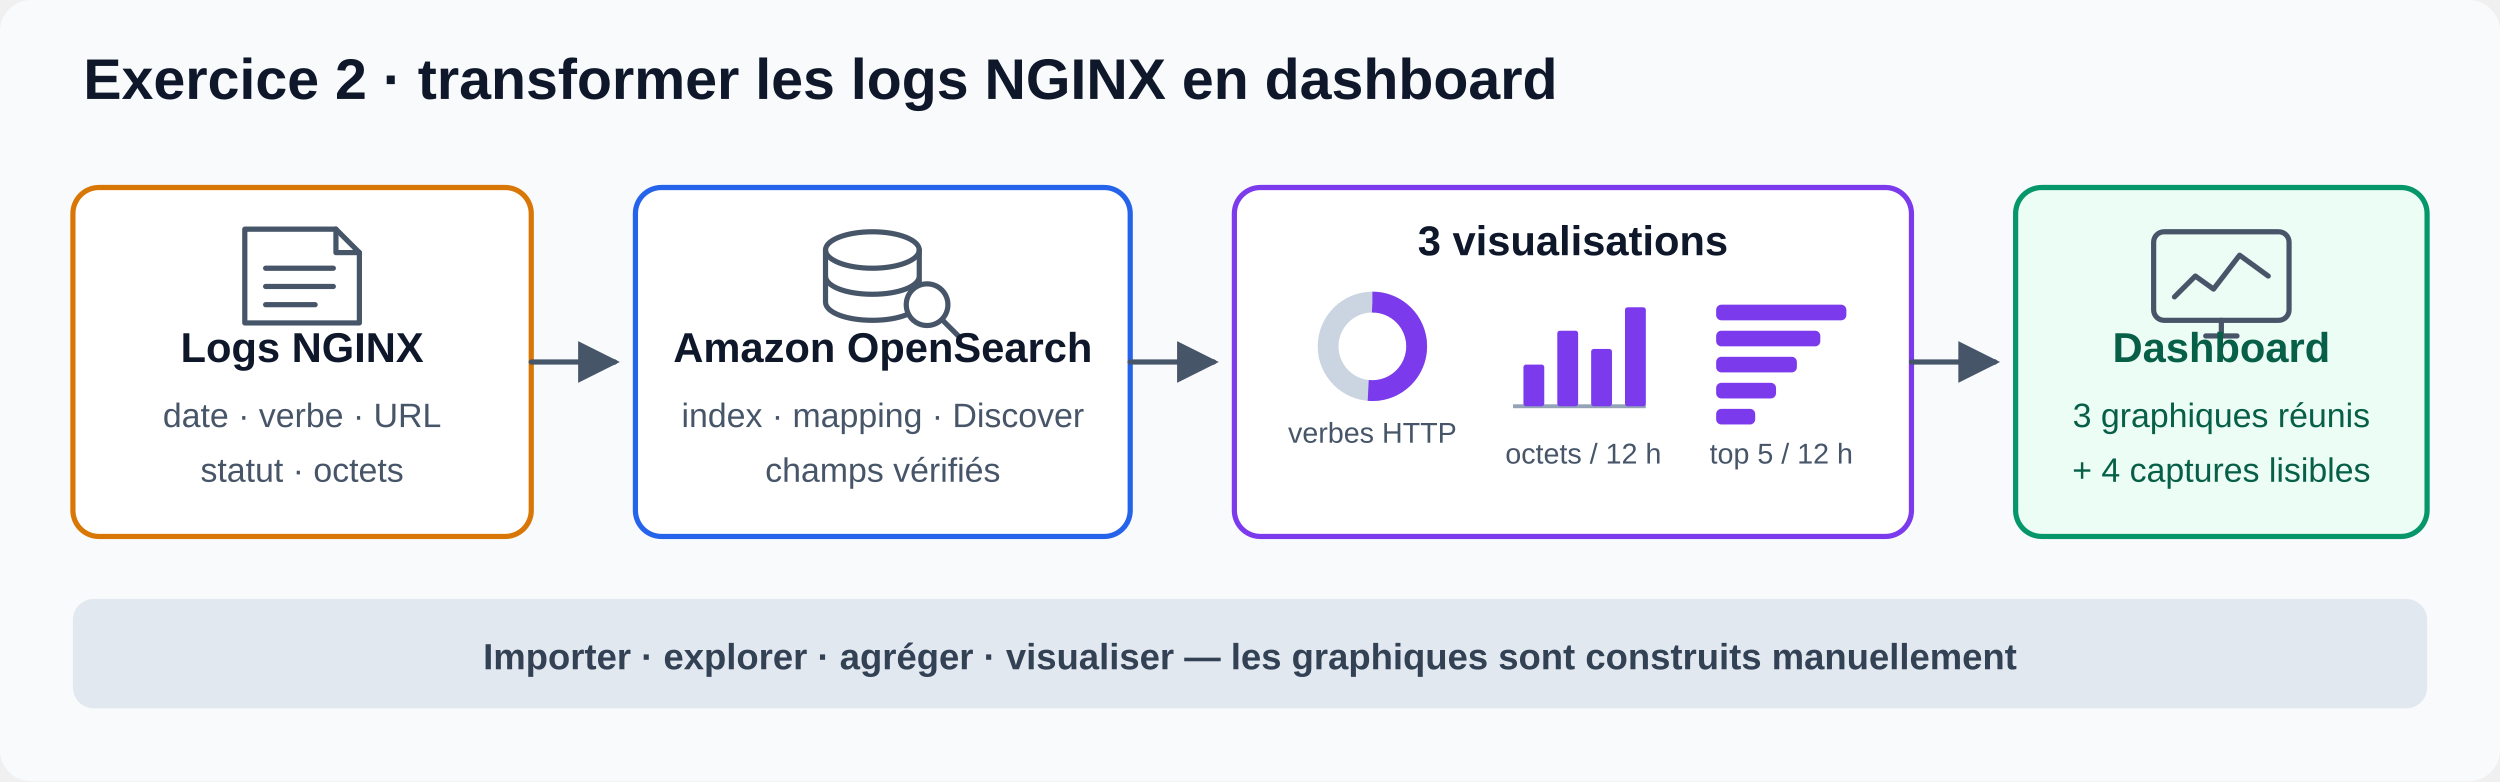
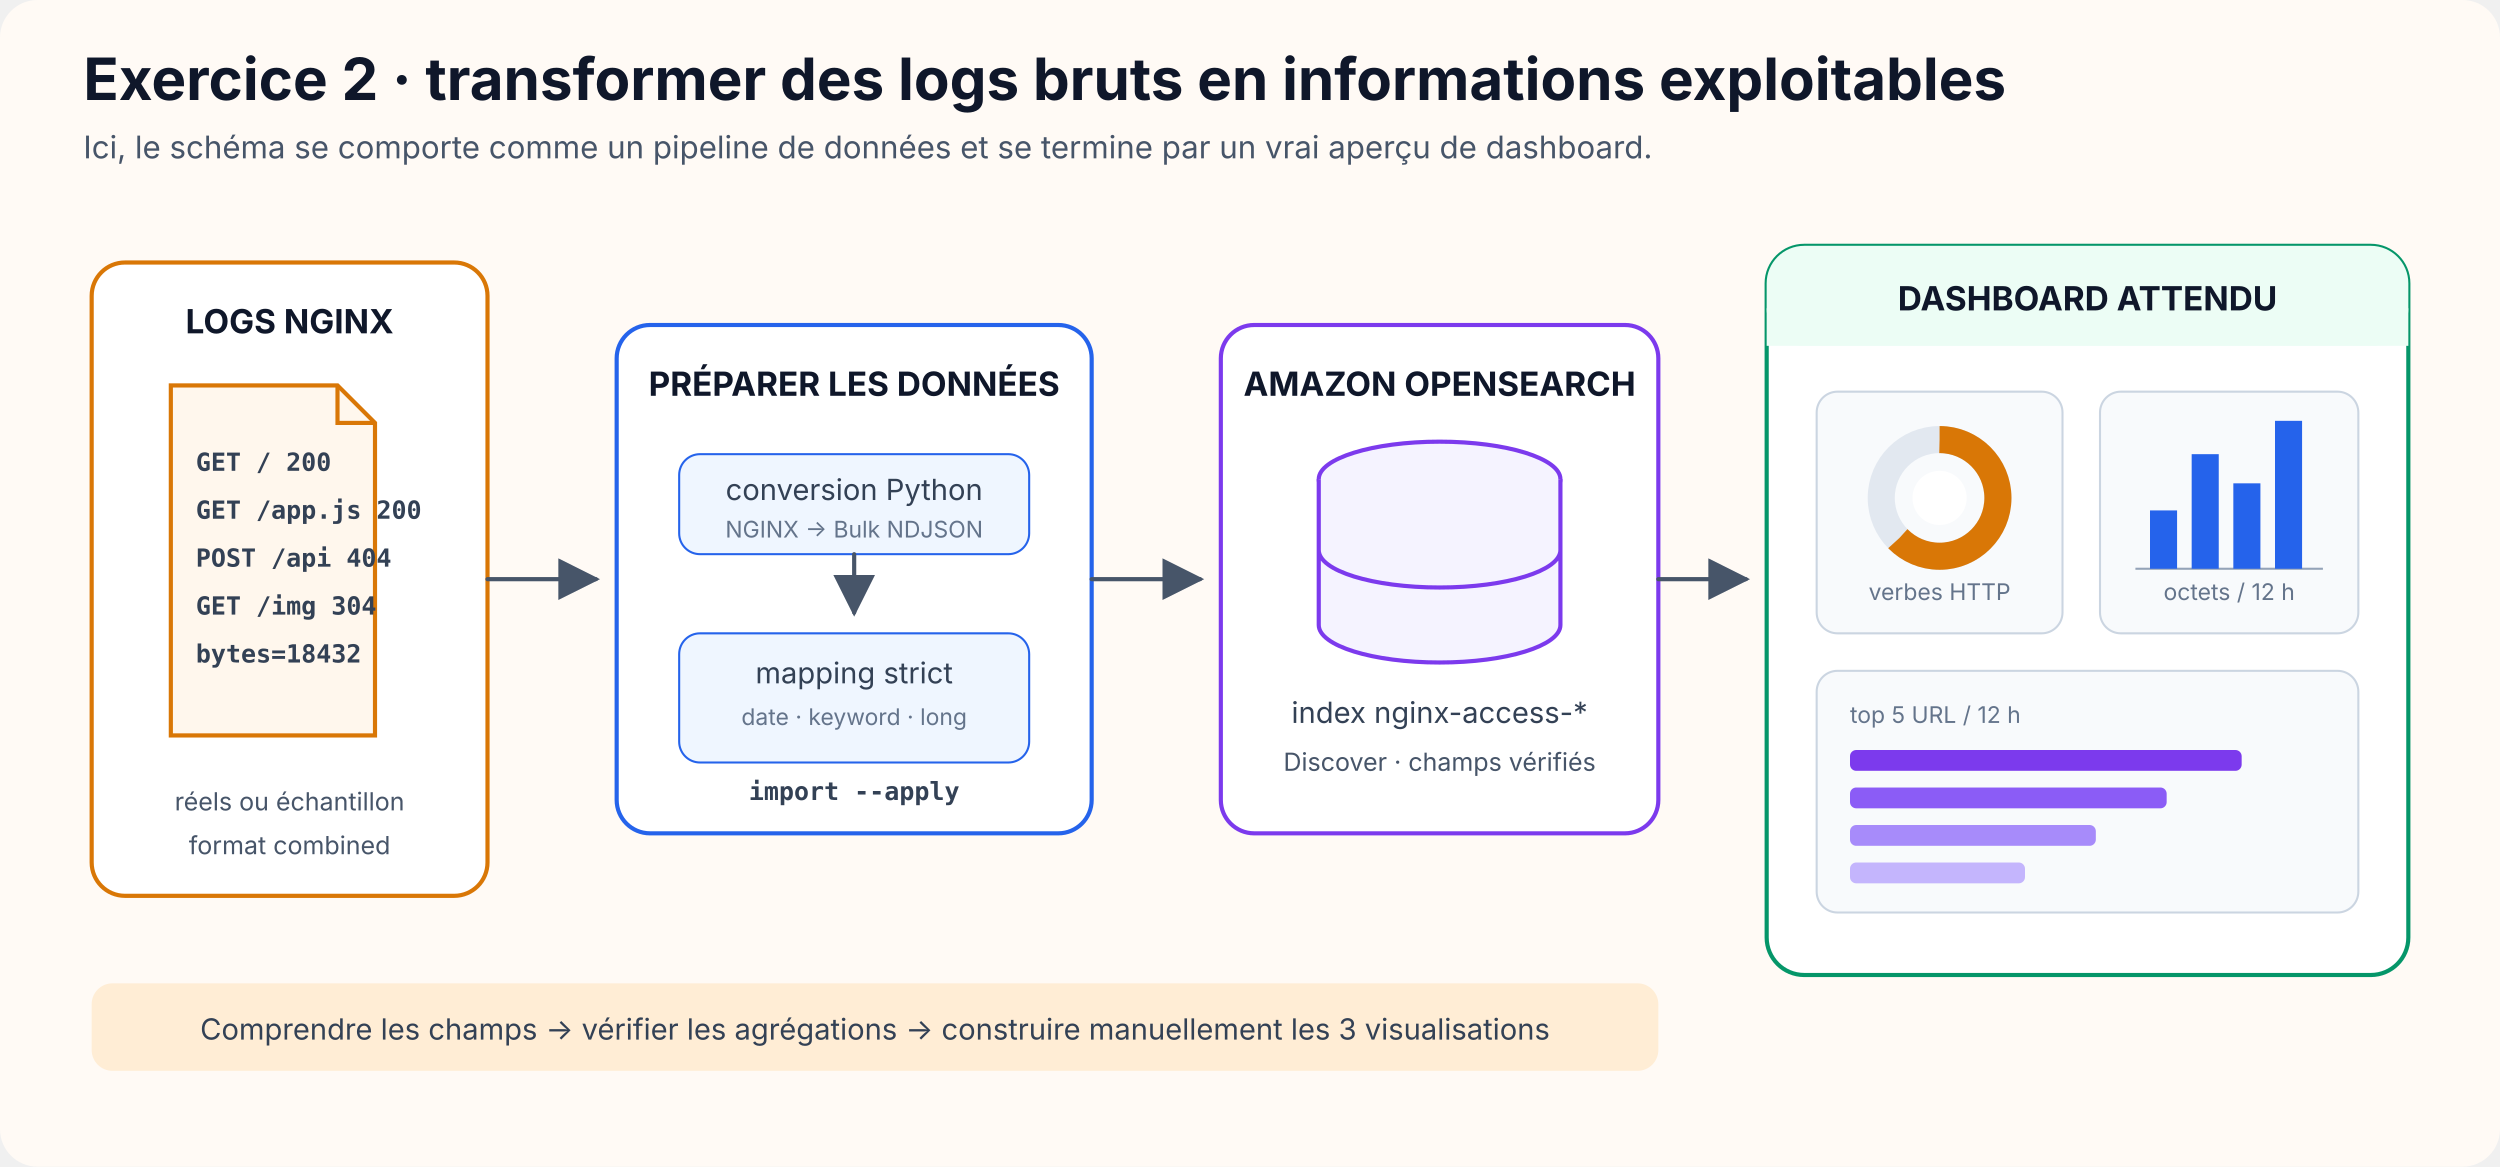
- <svg xmlns="http://www.w3.org/2000/svg" width="960" height="300" viewBox="0 0 960 300" role="img" aria-labelledby="title desc">
+ <svg xmlns="http://www.w3.org/2000/svg" width="1200" height="560" viewBox="0 0 1200 560" role="img" aria-labelledby="title desc">
  <defs>
-     <marker id="arrow" markerWidth="8" markerHeight="8" refX="7" refY="4" orient="auto">
-       <path d="M0 0L8 4L0 8Z" fill="#475569" />
+     <marker id="arrow" markerWidth="10" markerHeight="10" refX="9" refY="5" orient="auto">
+       <path d="M0 0L10 5L0 10Z" fill="#475569" />
    </marker>
    <style>
-     .title{font:700 22px Arial,sans-serif;fill:#0f172a}.card-title{font:700 16px Arial,sans-serif;fill:#0f172a}.label{font:13px Arial,sans-serif;fill:#475569}.mini{font:11px Arial,sans-serif;fill:#475569}.ok-title{font:700 16px Arial,sans-serif;fill:#065f46}.ok-label{font:13px Arial,sans-serif;fill:#065f46}.line{fill:none;stroke:#475569;stroke-width:2;stroke-linecap:round;stroke-linejoin:round}
-   </style>
+   .title{font:700 28px Inter,Arial,sans-serif;fill:#0f172a}
+   .subtitle{font:15px Inter,Arial,sans-serif;fill:#475569}
+   .section{font:700 16px Inter,Arial,sans-serif;fill:#0f172a}
+   .label{font:14px Inter,Arial,sans-serif;fill:#334155}
+   .small{font:12px Inter,Arial,sans-serif;fill:#475569}
+   .tiny{font:11px Inter,Arial,sans-serif;fill:#64748b}
+   .mono{font:600 12px ui-monospace,SFMono-Regular,Consolas,monospace;fill:#334155}
+   .line{fill:none;stroke:#475569;stroke-width:2;stroke-linecap:round;stroke-linejoin:round}
+   .soft{fill:#f8fafc;stroke:#cbd5e1;stroke-width:1.5}
+   .panel{fill:#fff;stroke:#cbd5e1;stroke-width:1.5}
+ </style>
  </defs>
-   <rect width="960" height="300" rx="12" fill="#f8fafc" />
-   <text x="32" y="38" class="title">Exercice 2 · transformer les logs NGINX en dashboard</text>
-   <g text-anchor="middle">
-     <rect x="28" y="72" width="176" height="134" rx="10" fill="#fff" stroke="#d97706" stroke-width="2" />
-     <g transform="translate(94 88)" class="line" stroke="#d97706">
-       <path d="M0 0h35l9 9v27H0Z" />
-       <path d="M35 0v9h9" />
-       <line x1="8" y1="15" x2="34" y2="15" />
-       <line x1="8" y1="22" x2="34" y2="22" />
-       <line x1="8" y1="29" x2="27" y2="29" />
+   <rect width="1200" height="560" rx="18" fill="#fffaf5" />
+   <text x="40" y="48" class="title">Exercice 2 · transformer des logs bruts en informations exploitables</text>
+   <text x="40" y="76" class="subtitle">Ici, le schéma se comporte comme un pipeline de données et se termine par un vrai aperçu de dashboard.</text>
+   <g>
+     <rect x="44" y="126" width="190" height="304" rx="16" fill="#fff" stroke="#d97706" stroke-width="2" />
+     <text x="139" y="160" text-anchor="middle" class="section">LOGS NGINX</text>
+     <path d="M82 185h80l18 18v150H82Z" fill="#fff7ed" stroke="#d97706" stroke-width="2" />
+     <path d="M162 185v18h18" fill="none" stroke="#d97706" stroke-width="2" />
+     <g class="mono">
+       <text x="94" y="226">GET / 200</text>
+       <text x="94" y="249">GET /app.js 200</text>
+       <text x="94" y="272">POST /api 404</text>
+       <text x="94" y="295">GET /img 304</text>
+       <text x="94" y="318">bytes=18432</text>
    </g>
-     <text x="116" y="139" class="card-title">Logs NGINX</text>
-     <text x="116" y="164" class="label">date · verbe · URL</text>
-     <text x="116" y="185" class="label">statut · octets</text>
-     <rect x="244" y="72" width="190" height="134" rx="10" fill="#fff" stroke="#2563eb" stroke-width="2" />
-     <g transform="translate(317 89)" class="line" stroke="#2563eb">
-       <ellipse cx="18" cy="7" rx="18" ry="7" />
-       <path d="M0 7v20c0 4 8 7 18 7s18-3 18-7V7M0 17c0 4 8 7 18 7s18-3 18-7" />
-       <circle cx="39" cy="28" r="8" fill="#fff" />
-       <line x1="45" y1="34" x2="51" y2="40" />
-     </g>
-     <text x="339" y="139" class="card-title">Amazon OpenSearch</text>
-     <text x="339" y="164" class="label">index · mapping · Discover</text>
-     <text x="339" y="185" class="label">champs vérifiés</text>
-     <rect x="474" y="72" width="260" height="134" rx="10" fill="#fff" stroke="#7c3aed" stroke-width="2" />
-     <text x="604" y="98" class="card-title">3 visualisations</text>
-     <g transform="translate(500 108)">
-       <circle cx="27" cy="25" r="17" fill="none" stroke="#cbd5e1" stroke-width="8" />
-       <circle cx="27" cy="25" r="17" fill="none" stroke="#7c3aed" stroke-width="8" stroke-dasharray="55 52" transform="rotate(-90 27 25)" />
-       <circle cx="27" cy="25" r="7" fill="#fff" />
-       <text x="27" y="62" text-anchor="middle" class="mini">verbes HTTP</text>
-     </g>
-     <g transform="translate(577 108)" fill="#7c3aed">
-       <line x1="4" y1="48" x2="55" y2="48" stroke="#94a3b8" stroke-width="1.5" />
-       <rect x="8" y="32" width="8" height="16" rx="1" />
-       <rect x="21" y="19" width="8" height="29" rx="1" />
-       <rect x="34" y="26" width="8" height="22" rx="1" />
-       <rect x="47" y="10" width="8" height="38" rx="1" />
-       <text x="31" y="70" text-anchor="middle" class="mini" fill="#475569">octets / 12 h</text>
-     </g>
-     <g transform="translate(657 108)" fill="#7c3aed">
-       <rect x="2" y="9" width="50" height="6" rx="2" />
-       <rect x="2" y="19" width="40" height="6" rx="2" />
-       <rect x="2" y="29" width="31" height="6" rx="2" />
-       <rect x="2" y="39" width="23" height="6" rx="2" />
-       <rect x="2" y="49" width="15" height="6" rx="2" />
-       <text x="27" y="70" text-anchor="middle" class="mini" fill="#475569">top 5 / 12 h</text>
-     </g>
-     <rect x="774" y="72" width="158" height="134" rx="10" fill="#ecfdf5" stroke="#059669" stroke-width="2" />
-     <g transform="translate(827 89)" class="line" stroke="#059669">
-       <rect x="0" y="0" width="52" height="34" rx="4" />
-       <path d="M8 25l8-8 7 5 10-13 11 8" />
-       <line x1="20" y1="40" x2="32" y2="40" />
-       <line x1="26" y1="34" x2="26" y2="40" />
-     </g>
-     <text x="853" y="139" class="ok-title">Dashboard</text>
-     <text x="853" y="164" class="ok-label">3 graphiques réunis</text>
-     <text x="853" y="185" class="ok-label">+ 4 captures lisibles</text>
+     <text x="139" y="389" text-anchor="middle" class="small">réels ou échantillon</text>
+     <text x="139" y="410" text-anchor="middle" class="small">format combined</text>
  </g>
-   <g class="line" marker-end="url(#arrow)">
-     <line x1="204" y1="139" x2="236" y2="139" />
-     <line x1="434" y1="139" x2="466" y2="139" />
-     <line x1="734" y1="139" x2="766" y2="139" />
+   <g>
+     <path d="M234 278H286" class="line" marker-end="url(#arrow)" />
+     <rect x="296" y="156" width="228" height="244" rx="16" fill="#fff" stroke="#2563eb" stroke-width="2" />
+     <text x="410" y="190" text-anchor="middle" class="section">PRÉPARER LES DONNÉES</text>
+     <rect x="326" y="218" width="168" height="48" rx="10" fill="#eff6ff" stroke="#2563eb" />
+     <text x="410" y="240" text-anchor="middle" class="label">conversion Python</text>
+     <text x="410" y="258" text-anchor="middle" class="tiny">NGINX → Bulk NDJSON</text>
+     <path d="M410 266V294" class="line" marker-end="url(#arrow)" />
+     <rect x="326" y="304" width="168" height="62" rx="10" fill="#eff6ff" stroke="#2563eb" />
+     <text x="410" y="328" text-anchor="middle" class="label">mapping strict</text>
+     <text x="410" y="348" text-anchor="middle" class="tiny">date · keyword · long</text>
+     <text x="410" y="384" text-anchor="middle" class="mono">import --apply</text>
  </g>
-   <rect x="28" y="230" width="904" height="42" rx="8" fill="#e2e8f0" />
-   <text x="480" y="257" text-anchor="middle" font-family="Arial,sans-serif" font-size="14" font-weight="700" fill="#334155">Importer · explorer · agréger · visualiser — les graphiques sont construits manuellement</text>
+   <g>
+     <path d="M524 278H576" class="line" marker-end="url(#arrow)" />
+     <rect x="586" y="156" width="210" height="244" rx="16" fill="#fff" stroke="#7c3aed" stroke-width="2" />
+     <text x="691" y="190" text-anchor="middle" class="section">AMAZON OPENSEARCH</text>
+     <ellipse cx="691" cy="230" rx="58" ry="18" fill="#f5f3ff" stroke="#7c3aed" stroke-width="2" />
+     <path d="M633 230v70c0 10 26 18 58 18s58-8 58-18v-70M633 264c0 10 26 18 58 18s58-8 58-18" fill="#f5f3ff" stroke="#7c3aed" stroke-width="2" />
+     <text x="691" y="347" text-anchor="middle" class="label">index nginx-access-*</text>
+     <text x="691" y="370" text-anchor="middle" class="small">Discover · champs vérifiés</text>
+   </g>
+   <g>
+     <path d="M796 278H838" class="line" marker-end="url(#arrow)" />
+     <rect x="848" y="118" width="308" height="350" rx="18" fill="#fff" stroke="#059669" stroke-width="2" />
+     <rect x="848" y="118" width="308" height="48" rx="18" fill="#ecfdf5" />
+     <rect x="848" y="148" width="308" height="18" fill="#ecfdf5" />
+     <text x="1002" y="149" text-anchor="middle" class="section" fill="#047857">DASHBOARD ATTENDU</text>
+     <rect x="872" y="188" width="118" height="116" rx="10" fill="#f8fafc" stroke="#cbd5e1" />
+     <circle cx="931" cy="239" r="28" fill="none" stroke="#e2e8f0" stroke-width="13" />
+     <circle cx="931" cy="239" r="28" fill="none" stroke="#d97706" stroke-width="13" stroke-dasharray="110 66" transform="rotate(-90 931 239)" />
+     <circle cx="931" cy="239" r="13" fill="#fff" />
+     <text x="931" y="288" text-anchor="middle" class="tiny">verbes HTTP</text>
+     <rect x="1008" y="188" width="124" height="116" rx="10" fill="#f8fafc" stroke="#cbd5e1" />
+     <line x1="1025" y1="273" x2="1115" y2="273" stroke="#94a3b8" />
+     <rect x="1032" y="245" width="13" height="28" fill="#2563eb" />
+     <rect x="1052" y="218" width="13" height="55" fill="#2563eb" />
+     <rect x="1072" y="232" width="13" height="41" fill="#2563eb" />
+     <rect x="1092" y="202" width="13" height="71" fill="#2563eb" />
+     <text x="1070" y="288" text-anchor="middle" class="tiny">octets / 12 h</text>
+     <rect x="872" y="322" width="260" height="116" rx="10" fill="#f8fafc" stroke="#cbd5e1" />
+     <text x="888" y="347" class="tiny">top 5 URL / 12 h</text>
+     <rect x="888" y="360" width="188" height="10" rx="3" fill="#7c3aed" />
+     <rect x="888" y="378" width="152" height="10" rx="3" fill="#8b5cf6" />
+     <rect x="888" y="396" width="118" height="10" rx="3" fill="#a78bfa" />
+     <rect x="888" y="414" width="84" height="10" rx="3" fill="#c4b5fd" />
+   </g>
+   <rect x="44" y="472" width="752" height="42" rx="10" fill="#ffedd5" />
+   <text x="420" y="499" text-anchor="middle" class="label">Comprendre les champs → vérifier les agrégations → construire manuellement les 3 visualisations</text>
</svg>
